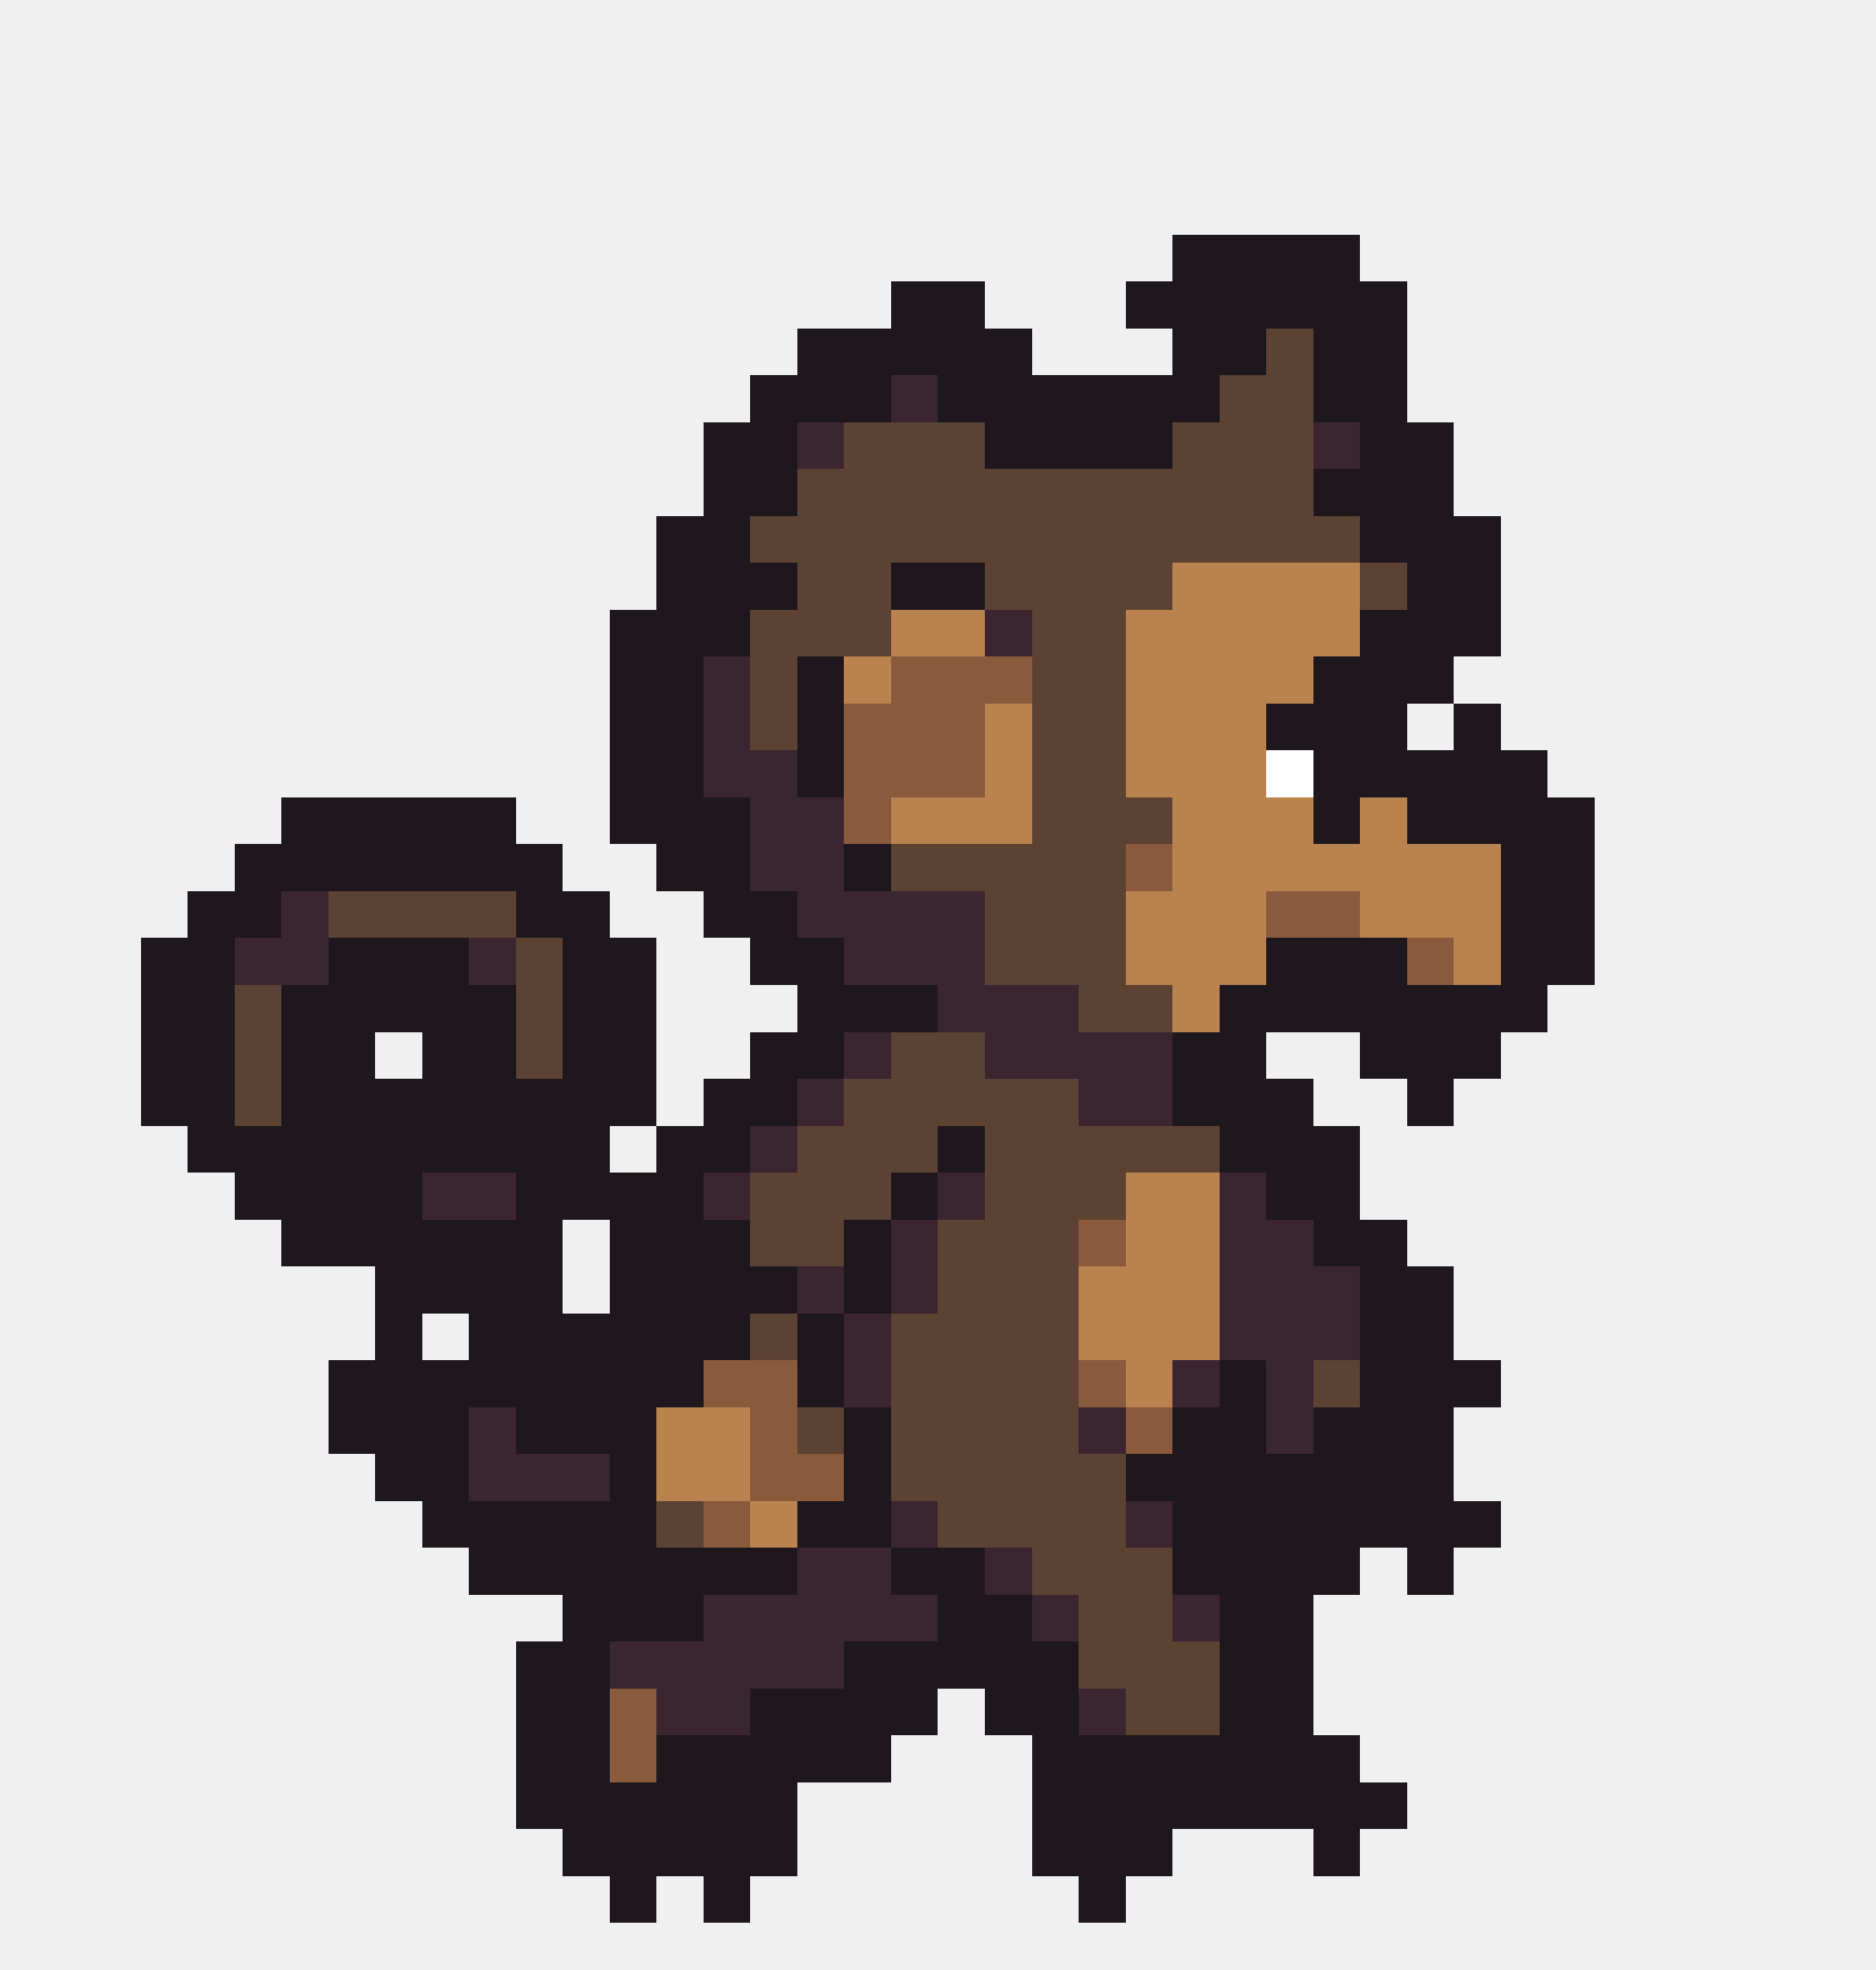
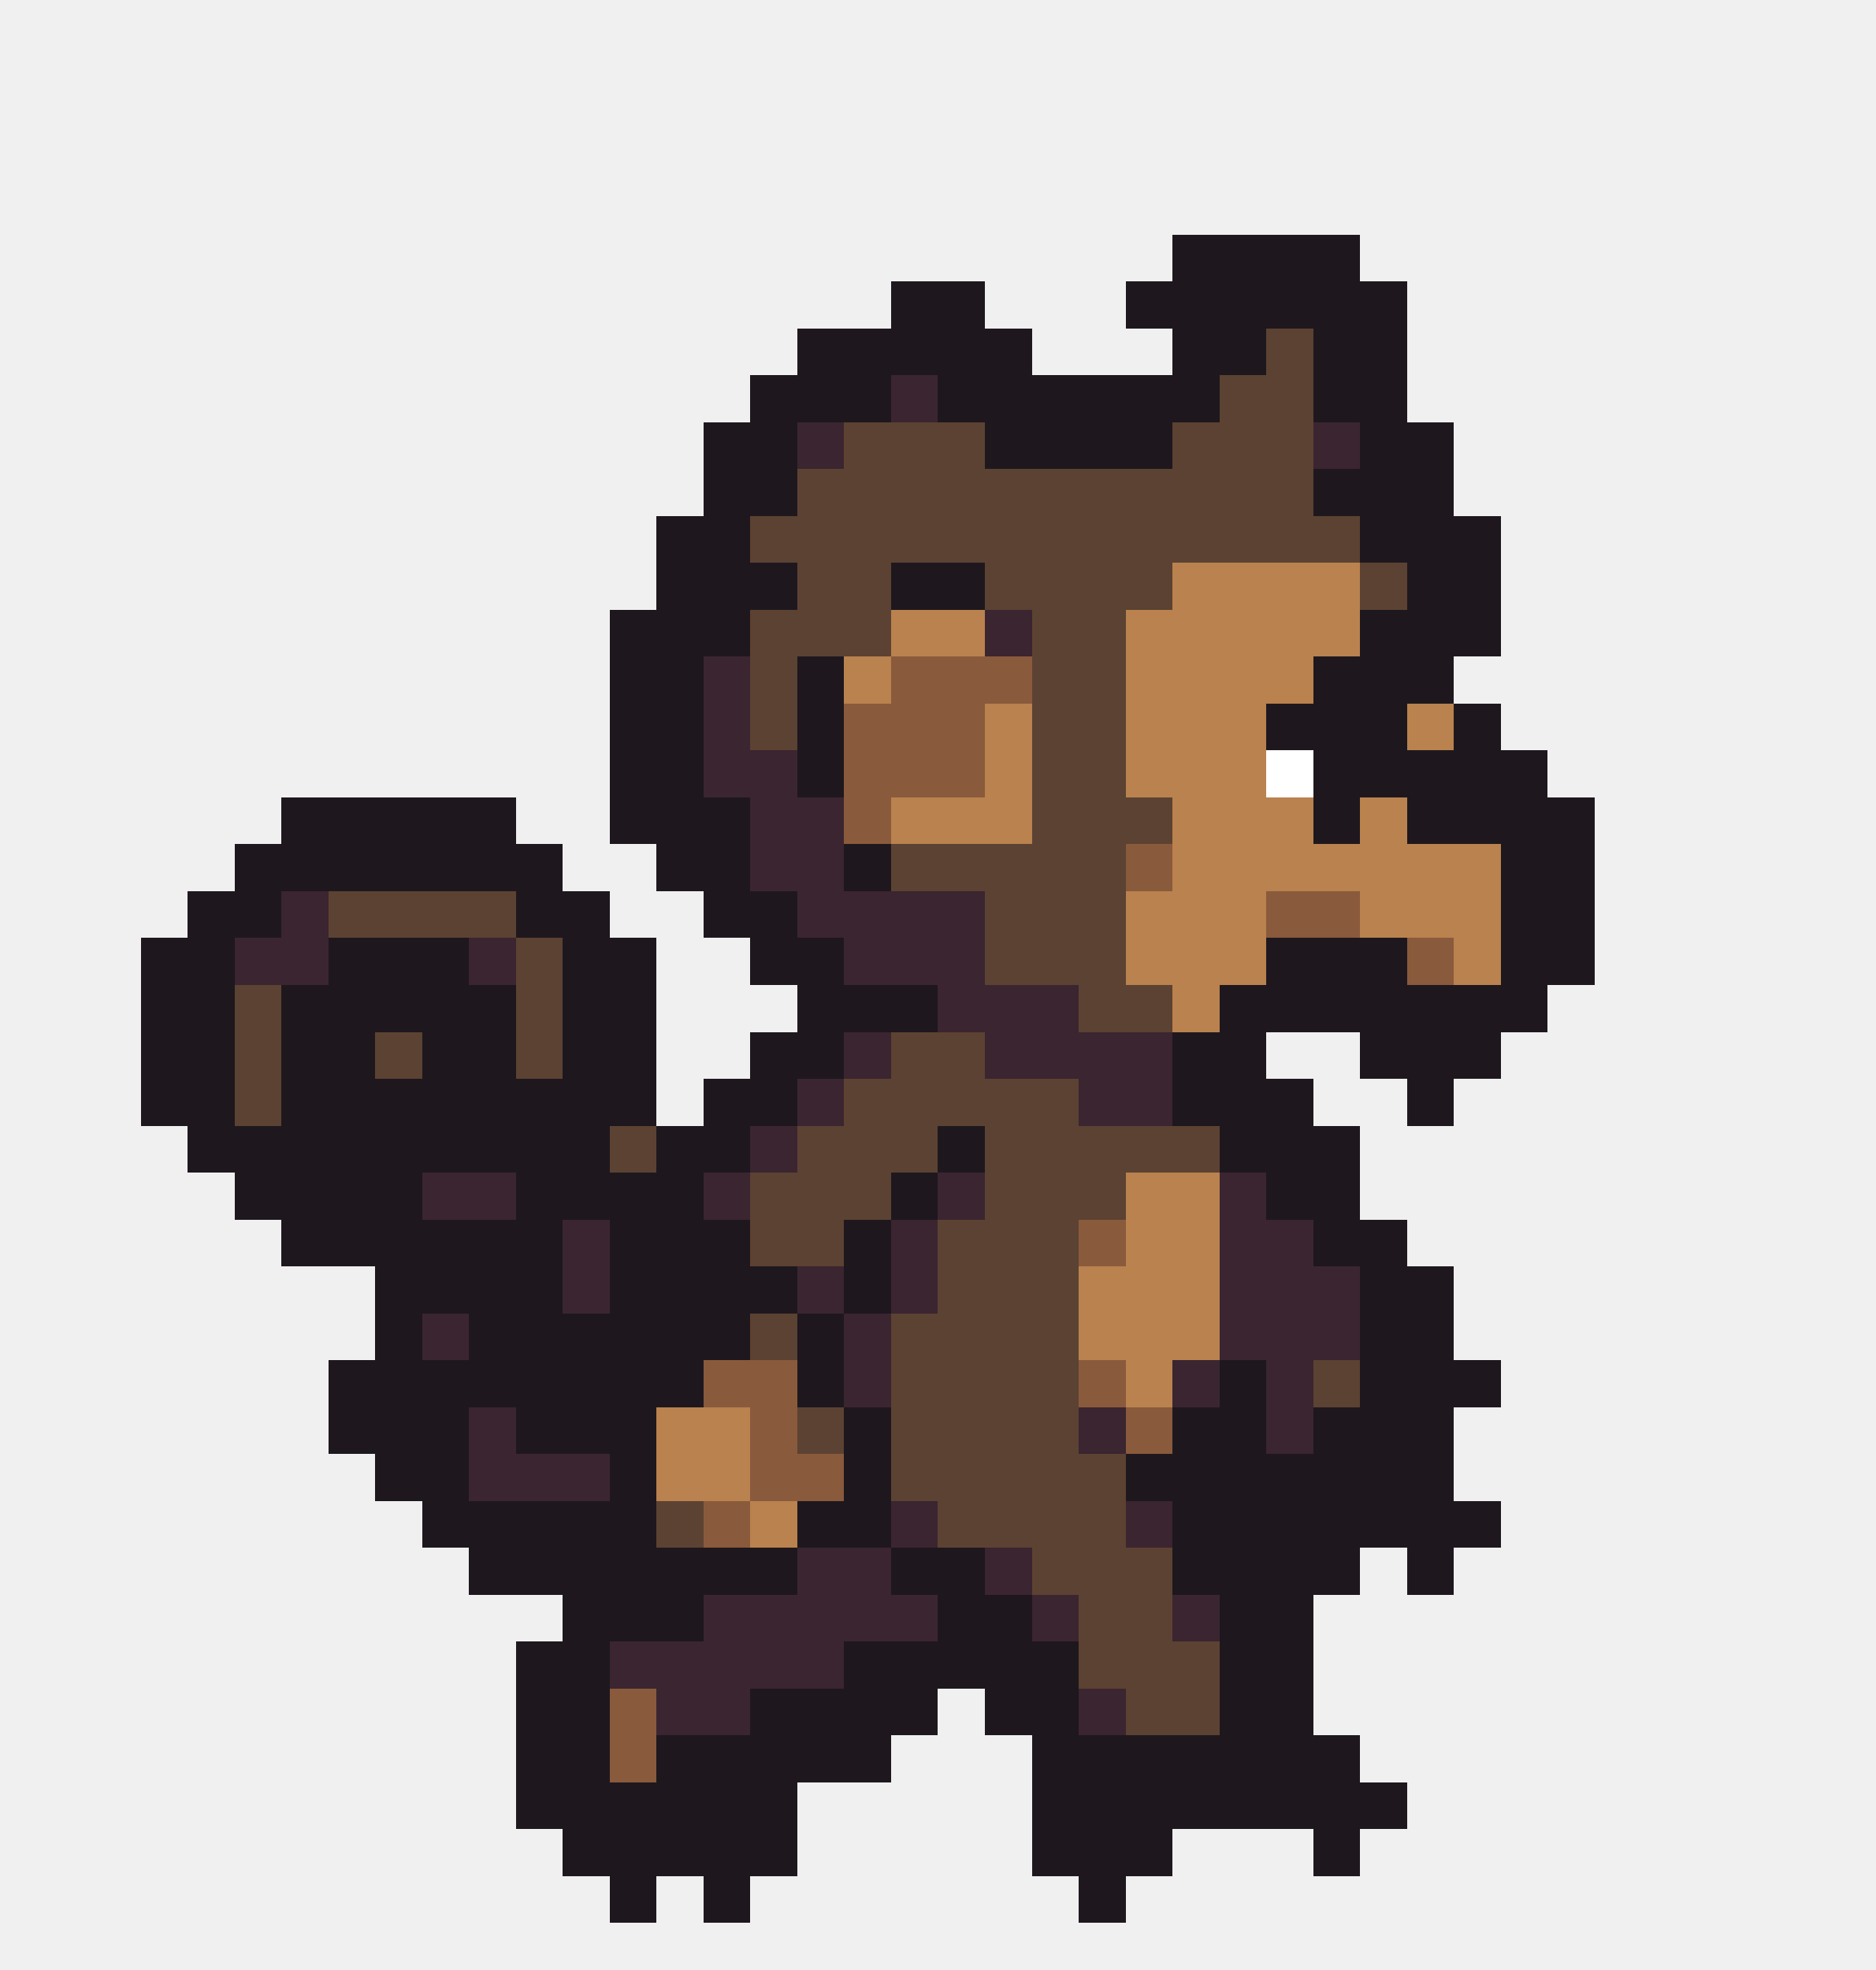
<svg xmlns="http://www.w3.org/2000/svg" width="40" height="42" viewBox="0 0 40 42" shape-rendering="crispEdges">
  <rect x="25" y="5" width="4" height="1" fill="#1e181e" />
  <rect x="19" y="6" width="2" height="1" fill="#1e181e" />
  <rect x="24" y="6" width="6" height="1" fill="#1e181e" />
  <rect x="17" y="7" width="5" height="1" fill="#1e181e" />
  <rect x="25" y="7" width="2" height="1" fill="#1e181e" />
  <rect x="27" y="7" width="1" height="1" fill="#5c4232" />
  <rect x="28" y="7" width="2" height="1" fill="#1e181e" />
  <rect x="16" y="8" width="3" height="1" fill="#1e181e" />
  <rect x="19" y="8" width="1" height="1" fill="#3b2530" />
  <rect x="20" y="8" width="6" height="1" fill="#1e181e" />
  <rect x="26" y="8" width="2" height="1" fill="#5c4232" />
  <rect x="28" y="8" width="2" height="1" fill="#1e181e" />
  <rect x="15" y="9" width="2" height="1" fill="#1e181e" />
  <rect x="17" y="9" width="1" height="1" fill="#3b2530" />
  <rect x="18" y="9" width="3" height="1" fill="#5c4232" />
  <rect x="21" y="9" width="4" height="1" fill="#1e181e" />
  <rect x="25" y="9" width="3" height="1" fill="#5c4232" />
  <rect x="28" y="9" width="1" height="1" fill="#3b2530" />
  <rect x="29" y="9" width="2" height="1" fill="#1e181e" />
  <rect x="15" y="10" width="2" height="1" fill="#1e181e" />
  <rect x="17" y="10" width="11" height="1" fill="#5c4232" />
  <rect x="28" y="10" width="3" height="1" fill="#1e181e" />
  <rect x="14" y="11" width="2" height="1" fill="#1e181e" />
  <rect x="16" y="11" width="13" height="1" fill="#5c4232" />
  <rect x="29" y="11" width="3" height="1" fill="#1e181e" />
  <rect x="14" y="12" width="3" height="1" fill="#1e181e" />
  <rect x="17" y="12" width="2" height="1" fill="#5c4232" />
  <rect x="19" y="12" width="2" height="1" fill="#1e181e" />
  <rect x="21" y="12" width="4" height="1" fill="#5c4232" />
  <rect x="25" y="12" width="4" height="1" fill="#b9824e" />
  <rect x="29" y="12" width="1" height="1" fill="#5c4232" />
  <rect x="30" y="12" width="2" height="1" fill="#1e181e" />
  <rect x="13" y="13" width="3" height="1" fill="#1e181e" />
  <rect x="16" y="13" width="3" height="1" fill="#5c4232" />
  <rect x="19" y="13" width="2" height="1" fill="#b9824e" />
  <rect x="21" y="13" width="1" height="1" fill="#3b2530" />
  <rect x="22" y="13" width="2" height="1" fill="#5c4232" />
  <rect x="24" y="13" width="5" height="1" fill="#b9824e" />
  <rect x="29" y="13" width="3" height="1" fill="#1e181e" />
  <rect x="13" y="14" width="2" height="1" fill="#1e181e" />
  <rect x="15" y="14" width="1" height="1" fill="#3b2530" />
  <rect x="16" y="14" width="1" height="1" fill="#5c4232" />
  <rect x="17" y="14" width="1" height="1" fill="#1e181e" />
  <rect x="18" y="14" width="1" height="1" fill="#b9824e" />
  <rect x="19" y="14" width="3" height="1" fill="#8a5a3c" />
  <rect x="22" y="14" width="2" height="1" fill="#5c4232" />
  <rect x="24" y="14" width="4" height="1" fill="#b9824e" />
  <rect x="28" y="14" width="3" height="1" fill="#1e181e" />
  <rect x="13" y="15" width="2" height="1" fill="#1e181e" />
  <rect x="15" y="15" width="1" height="1" fill="#3b2530" />
  <rect x="16" y="15" width="1" height="1" fill="#5c4232" />
  <rect x="17" y="15" width="1" height="1" fill="#1e181e" />
  <rect x="18" y="15" width="3" height="1" fill="#8a5a3c" />
  <rect x="21" y="15" width="1" height="1" fill="#b9824e" />
  <rect x="22" y="15" width="2" height="1" fill="#5c4232" />
  <rect x="24" y="15" width="3" height="1" fill="#b9824e" />
  <rect x="27" y="15" width="3" height="1" fill="#1e181e" />
+   <rect x="30" y="15" width="1" height="1" fill="#b9824e" />
  <rect x="31" y="15" width="1" height="1" fill="#1e181e" />
  <rect x="13" y="16" width="2" height="1" fill="#1e181e" />
  <rect x="15" y="16" width="2" height="1" fill="#3b2530" />
  <rect x="17" y="16" width="1" height="1" fill="#1e181e" />
  <rect x="18" y="16" width="3" height="1" fill="#8a5a3c" />
  <rect x="21" y="16" width="1" height="1" fill="#b9824e" />
  <rect x="22" y="16" width="2" height="1" fill="#5c4232" />
  <rect x="24" y="16" width="3" height="1" fill="#b9824e" />
  <rect x="27" y="16" width="1" height="1" fill="#ffffff" />
  <rect x="28" y="16" width="5" height="1" fill="#1e181e" />
  <rect x="6" y="17" width="5" height="1" fill="#1e181e" />
  <rect x="13" y="17" width="3" height="1" fill="#1e181e" />
  <rect x="16" y="17" width="2" height="1" fill="#3b2530" />
  <rect x="18" y="17" width="1" height="1" fill="#8a5a3c" />
  <rect x="19" y="17" width="3" height="1" fill="#b9824e" />
  <rect x="22" y="17" width="3" height="1" fill="#5c4232" />
  <rect x="25" y="17" width="3" height="1" fill="#b9824e" />
  <rect x="28" y="17" width="1" height="1" fill="#1e181e" />
  <rect x="29" y="17" width="1" height="1" fill="#b9824e" />
  <rect x="30" y="17" width="4" height="1" fill="#1e181e" />
  <rect x="5" y="18" width="7" height="1" fill="#1e181e" />
  <rect x="14" y="18" width="2" height="1" fill="#1e181e" />
  <rect x="16" y="18" width="2" height="1" fill="#3b2530" />
  <rect x="18" y="18" width="1" height="1" fill="#1e181e" />
  <rect x="19" y="18" width="5" height="1" fill="#5c4232" />
  <rect x="24" y="18" width="1" height="1" fill="#8a5a3c" />
  <rect x="25" y="18" width="7" height="1" fill="#b9824e" />
  <rect x="32" y="18" width="2" height="1" fill="#1e181e" />
  <rect x="4" y="19" width="2" height="1" fill="#1e181e" />
  <rect x="6" y="19" width="1" height="1" fill="#3b2530" />
  <rect x="7" y="19" width="4" height="1" fill="#5c4232" />
  <rect x="11" y="19" width="2" height="1" fill="#1e181e" />
  <rect x="15" y="19" width="2" height="1" fill="#1e181e" />
  <rect x="17" y="19" width="4" height="1" fill="#3b2530" />
  <rect x="21" y="19" width="3" height="1" fill="#5c4232" />
  <rect x="24" y="19" width="3" height="1" fill="#b9824e" />
  <rect x="27" y="19" width="2" height="1" fill="#8a5a3c" />
  <rect x="29" y="19" width="3" height="1" fill="#b9824e" />
  <rect x="32" y="19" width="2" height="1" fill="#1e181e" />
  <rect x="3" y="20" width="2" height="1" fill="#1e181e" />
  <rect x="5" y="20" width="2" height="1" fill="#3b2530" />
  <rect x="7" y="20" width="3" height="1" fill="#1e181e" />
  <rect x="10" y="20" width="1" height="1" fill="#3b2530" />
  <rect x="11" y="20" width="1" height="1" fill="#5c4232" />
  <rect x="12" y="20" width="2" height="1" fill="#1e181e" />
  <rect x="16" y="20" width="2" height="1" fill="#1e181e" />
  <rect x="18" y="20" width="3" height="1" fill="#3b2530" />
  <rect x="21" y="20" width="3" height="1" fill="#5c4232" />
  <rect x="24" y="20" width="3" height="1" fill="#b9824e" />
  <rect x="27" y="20" width="3" height="1" fill="#1e181e" />
  <rect x="30" y="20" width="1" height="1" fill="#8a5a3c" />
  <rect x="31" y="20" width="1" height="1" fill="#b9824e" />
  <rect x="32" y="20" width="2" height="1" fill="#1e181e" />
  <rect x="3" y="21" width="2" height="1" fill="#1e181e" />
  <rect x="5" y="21" width="1" height="1" fill="#5c4232" />
  <rect x="6" y="21" width="5" height="1" fill="#1e181e" />
  <rect x="11" y="21" width="1" height="1" fill="#5c4232" />
  <rect x="12" y="21" width="2" height="1" fill="#1e181e" />
  <rect x="17" y="21" width="3" height="1" fill="#1e181e" />
  <rect x="20" y="21" width="3" height="1" fill="#3b2530" />
  <rect x="23" y="21" width="2" height="1" fill="#5c4232" />
  <rect x="25" y="21" width="1" height="1" fill="#b9824e" />
  <rect x="26" y="21" width="7" height="1" fill="#1e181e" />
  <rect x="3" y="22" width="2" height="1" fill="#1e181e" />
  <rect x="5" y="22" width="1" height="1" fill="#5c4232" />
  <rect x="6" y="22" width="2" height="1" fill="#1e181e" />
+   <rect x="8" y="22" width="1" height="1" fill="#5c4232" />
  <rect x="9" y="22" width="2" height="1" fill="#1e181e" />
  <rect x="11" y="22" width="1" height="1" fill="#5c4232" />
  <rect x="12" y="22" width="2" height="1" fill="#1e181e" />
  <rect x="16" y="22" width="2" height="1" fill="#1e181e" />
  <rect x="18" y="22" width="1" height="1" fill="#3b2530" />
  <rect x="19" y="22" width="2" height="1" fill="#5c4232" />
  <rect x="21" y="22" width="4" height="1" fill="#3b2530" />
  <rect x="25" y="22" width="2" height="1" fill="#1e181e" />
  <rect x="29" y="22" width="3" height="1" fill="#1e181e" />
  <rect x="3" y="23" width="2" height="1" fill="#1e181e" />
  <rect x="5" y="23" width="1" height="1" fill="#5c4232" />
  <rect x="6" y="23" width="8" height="1" fill="#1e181e" />
  <rect x="15" y="23" width="2" height="1" fill="#1e181e" />
  <rect x="17" y="23" width="1" height="1" fill="#3b2530" />
  <rect x="18" y="23" width="5" height="1" fill="#5c4232" />
  <rect x="23" y="23" width="2" height="1" fill="#3b2530" />
  <rect x="25" y="23" width="3" height="1" fill="#1e181e" />
  <rect x="30" y="23" width="1" height="1" fill="#1e181e" />
  <rect x="4" y="24" width="9" height="1" fill="#1e181e" />
+   <rect x="13" y="24" width="1" height="1" fill="#5c4232" />
  <rect x="14" y="24" width="2" height="1" fill="#1e181e" />
  <rect x="16" y="24" width="1" height="1" fill="#3b2530" />
  <rect x="17" y="24" width="3" height="1" fill="#5c4232" />
  <rect x="20" y="24" width="1" height="1" fill="#1e181e" />
  <rect x="21" y="24" width="5" height="1" fill="#5c4232" />
  <rect x="26" y="24" width="3" height="1" fill="#1e181e" />
  <rect x="5" y="25" width="4" height="1" fill="#1e181e" />
  <rect x="9" y="25" width="2" height="1" fill="#3b2530" />
  <rect x="11" y="25" width="4" height="1" fill="#1e181e" />
  <rect x="15" y="25" width="1" height="1" fill="#3b2530" />
  <rect x="16" y="25" width="3" height="1" fill="#5c4232" />
  <rect x="19" y="25" width="1" height="1" fill="#1e181e" />
  <rect x="20" y="25" width="1" height="1" fill="#3b2530" />
  <rect x="21" y="25" width="3" height="1" fill="#5c4232" />
  <rect x="24" y="25" width="2" height="1" fill="#b9824e" />
  <rect x="26" y="25" width="1" height="1" fill="#3b2530" />
  <rect x="27" y="25" width="2" height="1" fill="#1e181e" />
  <rect x="6" y="26" width="6" height="1" fill="#1e181e" />
+   <rect x="12" y="26" width="1" height="1" fill="#3b2530" />
  <rect x="13" y="26" width="3" height="1" fill="#1e181e" />
  <rect x="16" y="26" width="2" height="1" fill="#5c4232" />
  <rect x="18" y="26" width="1" height="1" fill="#1e181e" />
  <rect x="19" y="26" width="1" height="1" fill="#3b2530" />
  <rect x="20" y="26" width="3" height="1" fill="#5c4232" />
  <rect x="23" y="26" width="1" height="1" fill="#8a5a3c" />
  <rect x="24" y="26" width="2" height="1" fill="#b9824e" />
  <rect x="26" y="26" width="2" height="1" fill="#3b2530" />
  <rect x="28" y="26" width="2" height="1" fill="#1e181e" />
  <rect x="8" y="27" width="4" height="1" fill="#1e181e" />
+   <rect x="12" y="27" width="1" height="1" fill="#3b2530" />
  <rect x="13" y="27" width="4" height="1" fill="#1e181e" />
  <rect x="17" y="27" width="1" height="1" fill="#3b2530" />
  <rect x="18" y="27" width="1" height="1" fill="#1e181e" />
  <rect x="19" y="27" width="1" height="1" fill="#3b2530" />
  <rect x="20" y="27" width="3" height="1" fill="#5c4232" />
  <rect x="23" y="27" width="3" height="1" fill="#b9824e" />
  <rect x="26" y="27" width="3" height="1" fill="#3b2530" />
  <rect x="29" y="27" width="2" height="1" fill="#1e181e" />
  <rect x="8" y="28" width="1" height="1" fill="#1e181e" />
+   <rect x="9" y="28" width="1" height="1" fill="#3b2530" />
  <rect x="10" y="28" width="6" height="1" fill="#1e181e" />
  <rect x="16" y="28" width="1" height="1" fill="#5c4232" />
  <rect x="17" y="28" width="1" height="1" fill="#1e181e" />
  <rect x="18" y="28" width="1" height="1" fill="#3b2530" />
  <rect x="19" y="28" width="4" height="1" fill="#5c4232" />
  <rect x="23" y="28" width="3" height="1" fill="#b9824e" />
  <rect x="26" y="28" width="3" height="1" fill="#3b2530" />
  <rect x="29" y="28" width="2" height="1" fill="#1e181e" />
  <rect x="7" y="29" width="8" height="1" fill="#1e181e" />
  <rect x="15" y="29" width="2" height="1" fill="#8a5a3c" />
  <rect x="17" y="29" width="1" height="1" fill="#1e181e" />
  <rect x="18" y="29" width="1" height="1" fill="#3b2530" />
  <rect x="19" y="29" width="4" height="1" fill="#5c4232" />
  <rect x="23" y="29" width="1" height="1" fill="#8a5a3c" />
  <rect x="24" y="29" width="1" height="1" fill="#b9824e" />
  <rect x="25" y="29" width="1" height="1" fill="#3b2530" />
  <rect x="26" y="29" width="1" height="1" fill="#1e181e" />
  <rect x="27" y="29" width="1" height="1" fill="#3b2530" />
  <rect x="28" y="29" width="1" height="1" fill="#5c4232" />
  <rect x="29" y="29" width="3" height="1" fill="#1e181e" />
  <rect x="7" y="30" width="3" height="1" fill="#1e181e" />
  <rect x="10" y="30" width="1" height="1" fill="#3b2530" />
  <rect x="11" y="30" width="3" height="1" fill="#1e181e" />
  <rect x="14" y="30" width="2" height="1" fill="#b9824e" />
  <rect x="16" y="30" width="1" height="1" fill="#8a5a3c" />
  <rect x="17" y="30" width="1" height="1" fill="#5c4232" />
  <rect x="18" y="30" width="1" height="1" fill="#1e181e" />
  <rect x="19" y="30" width="4" height="1" fill="#5c4232" />
  <rect x="23" y="30" width="1" height="1" fill="#3b2530" />
  <rect x="24" y="30" width="1" height="1" fill="#8a5a3c" />
  <rect x="25" y="30" width="2" height="1" fill="#1e181e" />
  <rect x="27" y="30" width="1" height="1" fill="#3b2530" />
  <rect x="28" y="30" width="3" height="1" fill="#1e181e" />
  <rect x="8" y="31" width="2" height="1" fill="#1e181e" />
  <rect x="10" y="31" width="3" height="1" fill="#3b2530" />
  <rect x="13" y="31" width="1" height="1" fill="#1e181e" />
  <rect x="14" y="31" width="2" height="1" fill="#b9824e" />
  <rect x="16" y="31" width="2" height="1" fill="#8a5a3c" />
  <rect x="18" y="31" width="1" height="1" fill="#1e181e" />
  <rect x="19" y="31" width="5" height="1" fill="#5c4232" />
  <rect x="24" y="31" width="7" height="1" fill="#1e181e" />
  <rect x="9" y="32" width="5" height="1" fill="#1e181e" />
  <rect x="14" y="32" width="1" height="1" fill="#5c4232" />
  <rect x="15" y="32" width="1" height="1" fill="#8a5a3c" />
  <rect x="16" y="32" width="1" height="1" fill="#b9824e" />
  <rect x="17" y="32" width="2" height="1" fill="#1e181e" />
  <rect x="19" y="32" width="1" height="1" fill="#3b2530" />
  <rect x="20" y="32" width="4" height="1" fill="#5c4232" />
  <rect x="24" y="32" width="1" height="1" fill="#3b2530" />
  <rect x="25" y="32" width="7" height="1" fill="#1e181e" />
  <rect x="10" y="33" width="7" height="1" fill="#1e181e" />
  <rect x="17" y="33" width="2" height="1" fill="#3b2530" />
  <rect x="19" y="33" width="2" height="1" fill="#1e181e" />
  <rect x="21" y="33" width="1" height="1" fill="#3b2530" />
  <rect x="22" y="33" width="3" height="1" fill="#5c4232" />
  <rect x="25" y="33" width="4" height="1" fill="#1e181e" />
  <rect x="30" y="33" width="1" height="1" fill="#1e181e" />
  <rect x="12" y="34" width="3" height="1" fill="#1e181e" />
  <rect x="15" y="34" width="5" height="1" fill="#3b2530" />
  <rect x="20" y="34" width="2" height="1" fill="#1e181e" />
  <rect x="22" y="34" width="1" height="1" fill="#3b2530" />
  <rect x="23" y="34" width="2" height="1" fill="#5c4232" />
  <rect x="25" y="34" width="1" height="1" fill="#3b2530" />
  <rect x="26" y="34" width="2" height="1" fill="#1e181e" />
  <rect x="11" y="35" width="2" height="1" fill="#1e181e" />
  <rect x="13" y="35" width="5" height="1" fill="#3b2530" />
  <rect x="18" y="35" width="5" height="1" fill="#1e181e" />
  <rect x="23" y="35" width="3" height="1" fill="#5c4232" />
  <rect x="26" y="35" width="2" height="1" fill="#1e181e" />
  <rect x="11" y="36" width="2" height="1" fill="#1e181e" />
  <rect x="13" y="36" width="1" height="1" fill="#8a5a3c" />
  <rect x="14" y="36" width="2" height="1" fill="#3b2530" />
  <rect x="16" y="36" width="4" height="1" fill="#1e181e" />
  <rect x="21" y="36" width="2" height="1" fill="#1e181e" />
  <rect x="23" y="36" width="1" height="1" fill="#3b2530" />
  <rect x="24" y="36" width="2" height="1" fill="#5c4232" />
  <rect x="26" y="36" width="2" height="1" fill="#1e181e" />
  <rect x="11" y="37" width="2" height="1" fill="#1e181e" />
  <rect x="13" y="37" width="1" height="1" fill="#8a5a3c" />
  <rect x="14" y="37" width="5" height="1" fill="#1e181e" />
  <rect x="22" y="37" width="7" height="1" fill="#1e181e" />
  <rect x="11" y="38" width="6" height="1" fill="#1e181e" />
  <rect x="22" y="38" width="8" height="1" fill="#1e181e" />
  <rect x="12" y="39" width="5" height="1" fill="#1e181e" />
  <rect x="22" y="39" width="3" height="1" fill="#1e181e" />
  <rect x="28" y="39" width="1" height="1" fill="#1e181e" />
  <rect x="13" y="40" width="1" height="1" fill="#1e181e" />
  <rect x="15" y="40" width="1" height="1" fill="#1e181e" />
  <rect x="23" y="40" width="1" height="1" fill="#1e181e" />
</svg>
